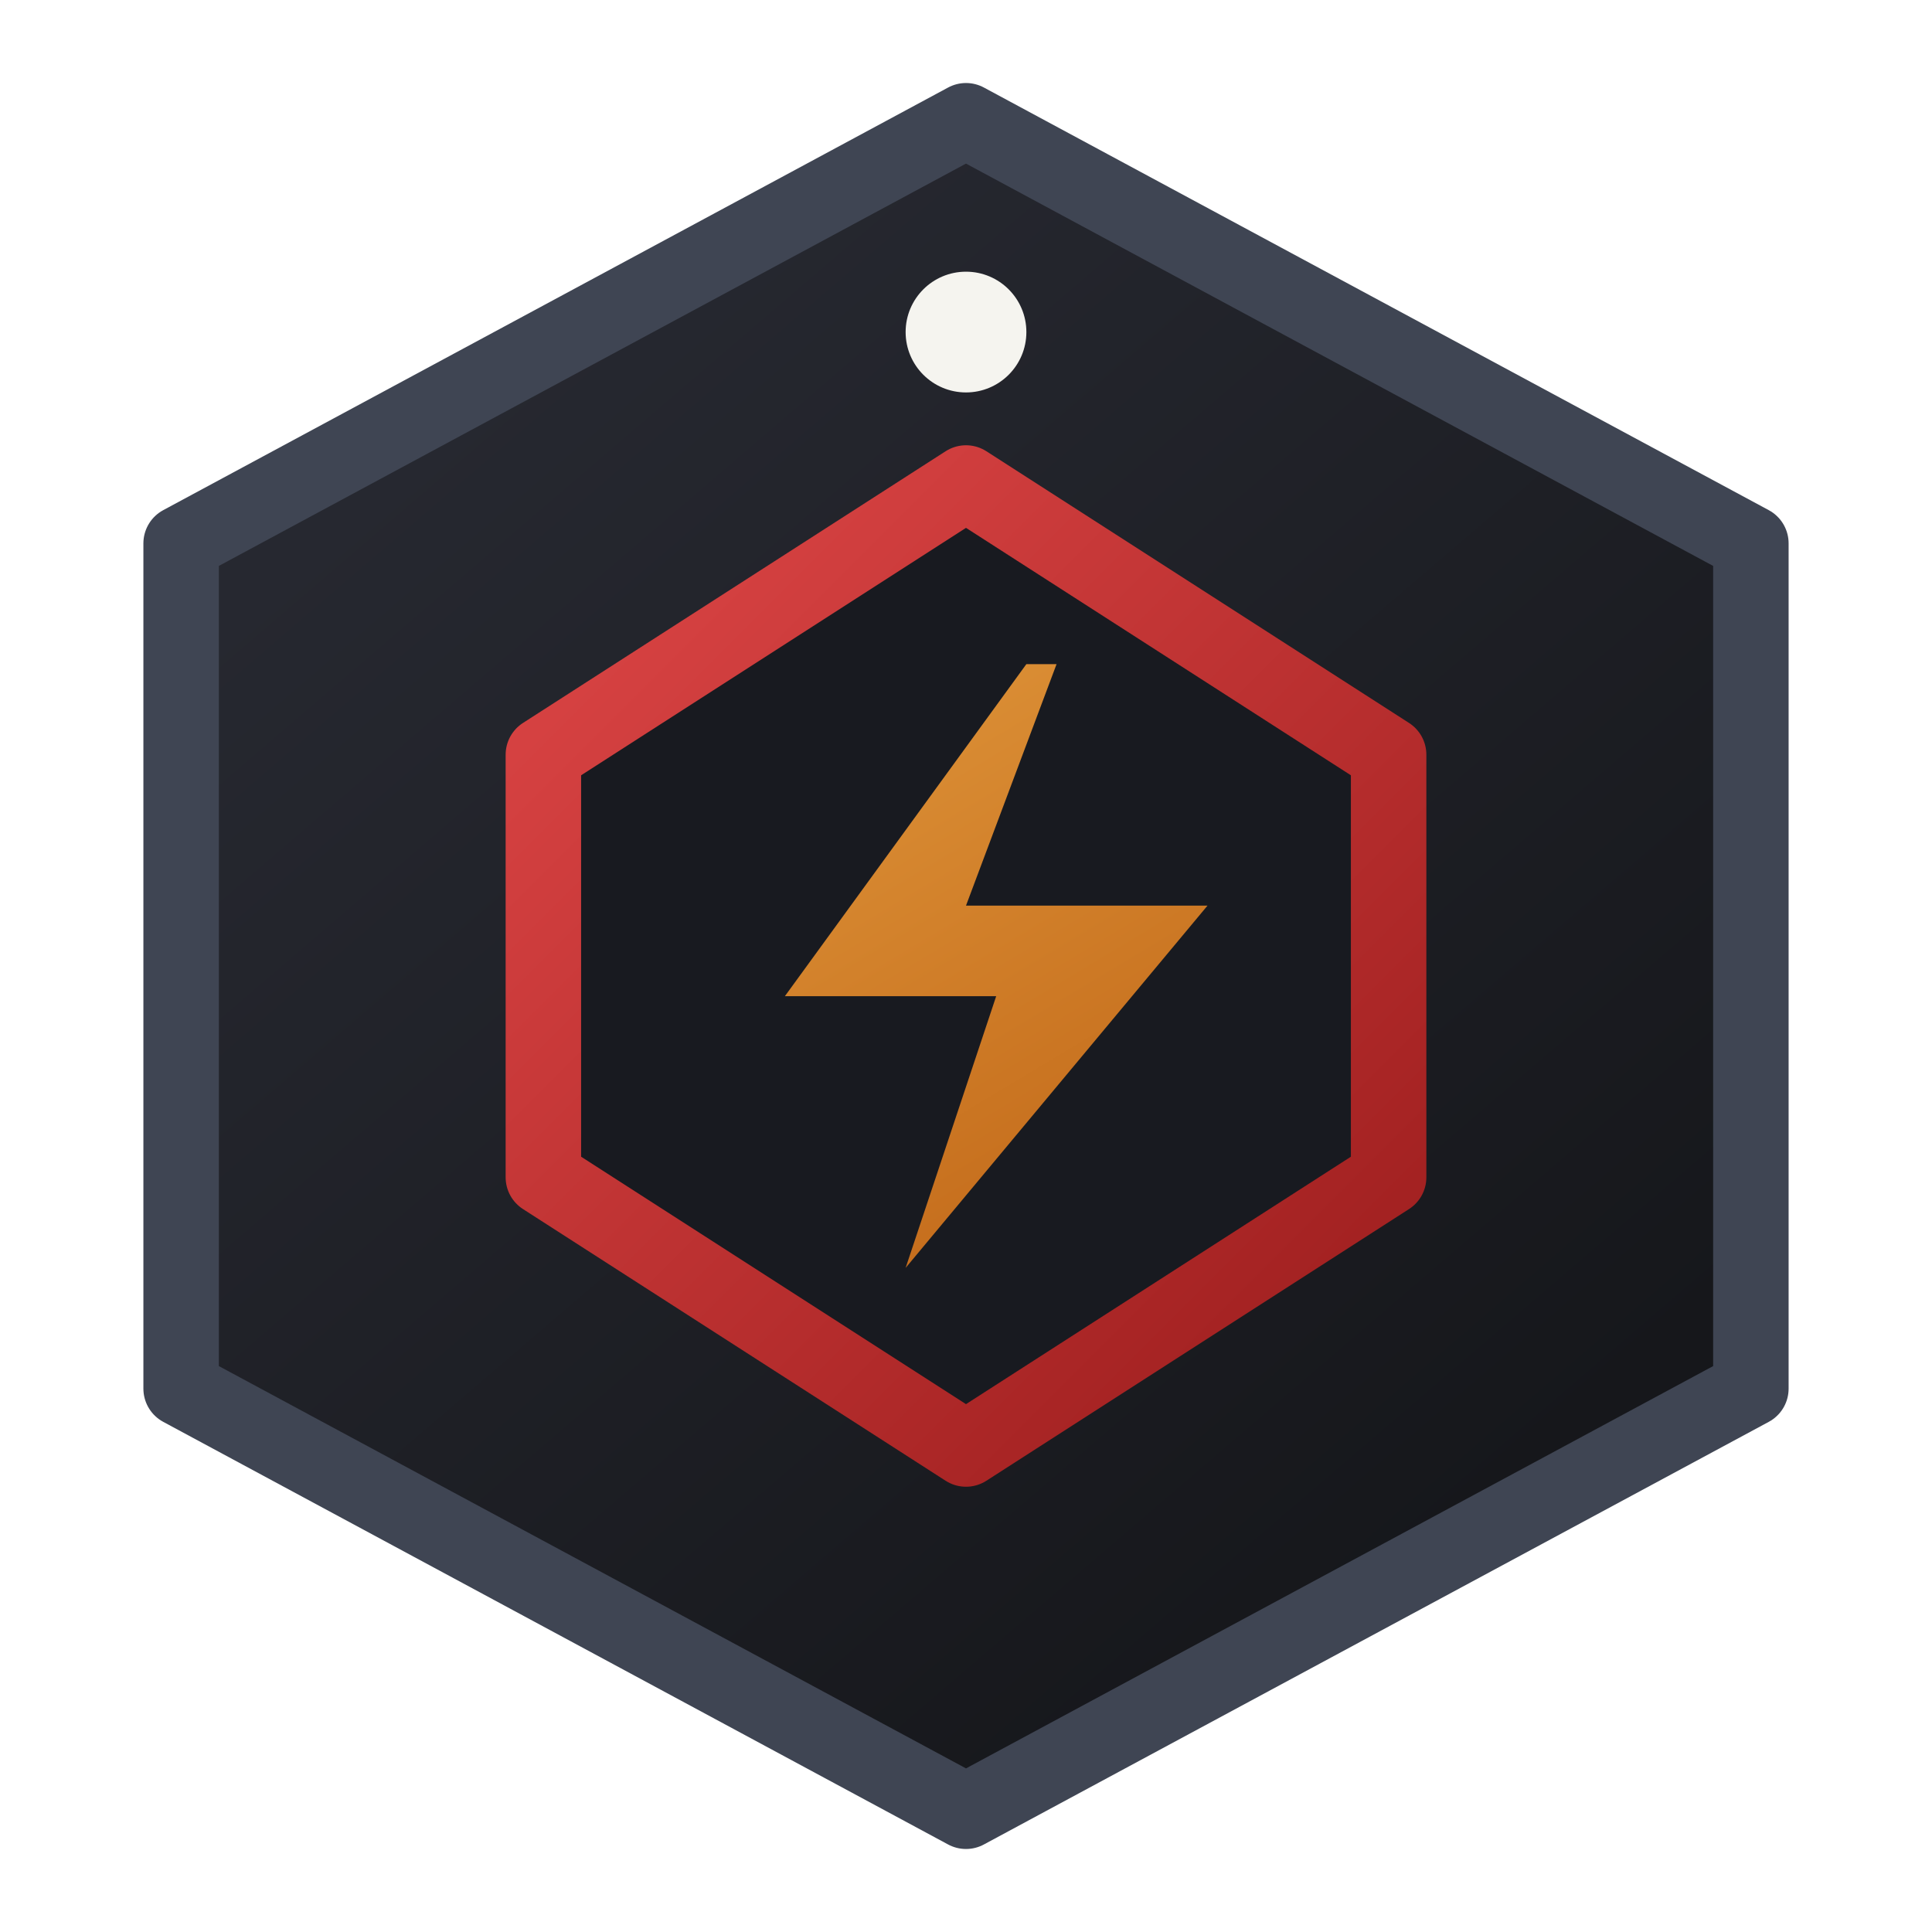
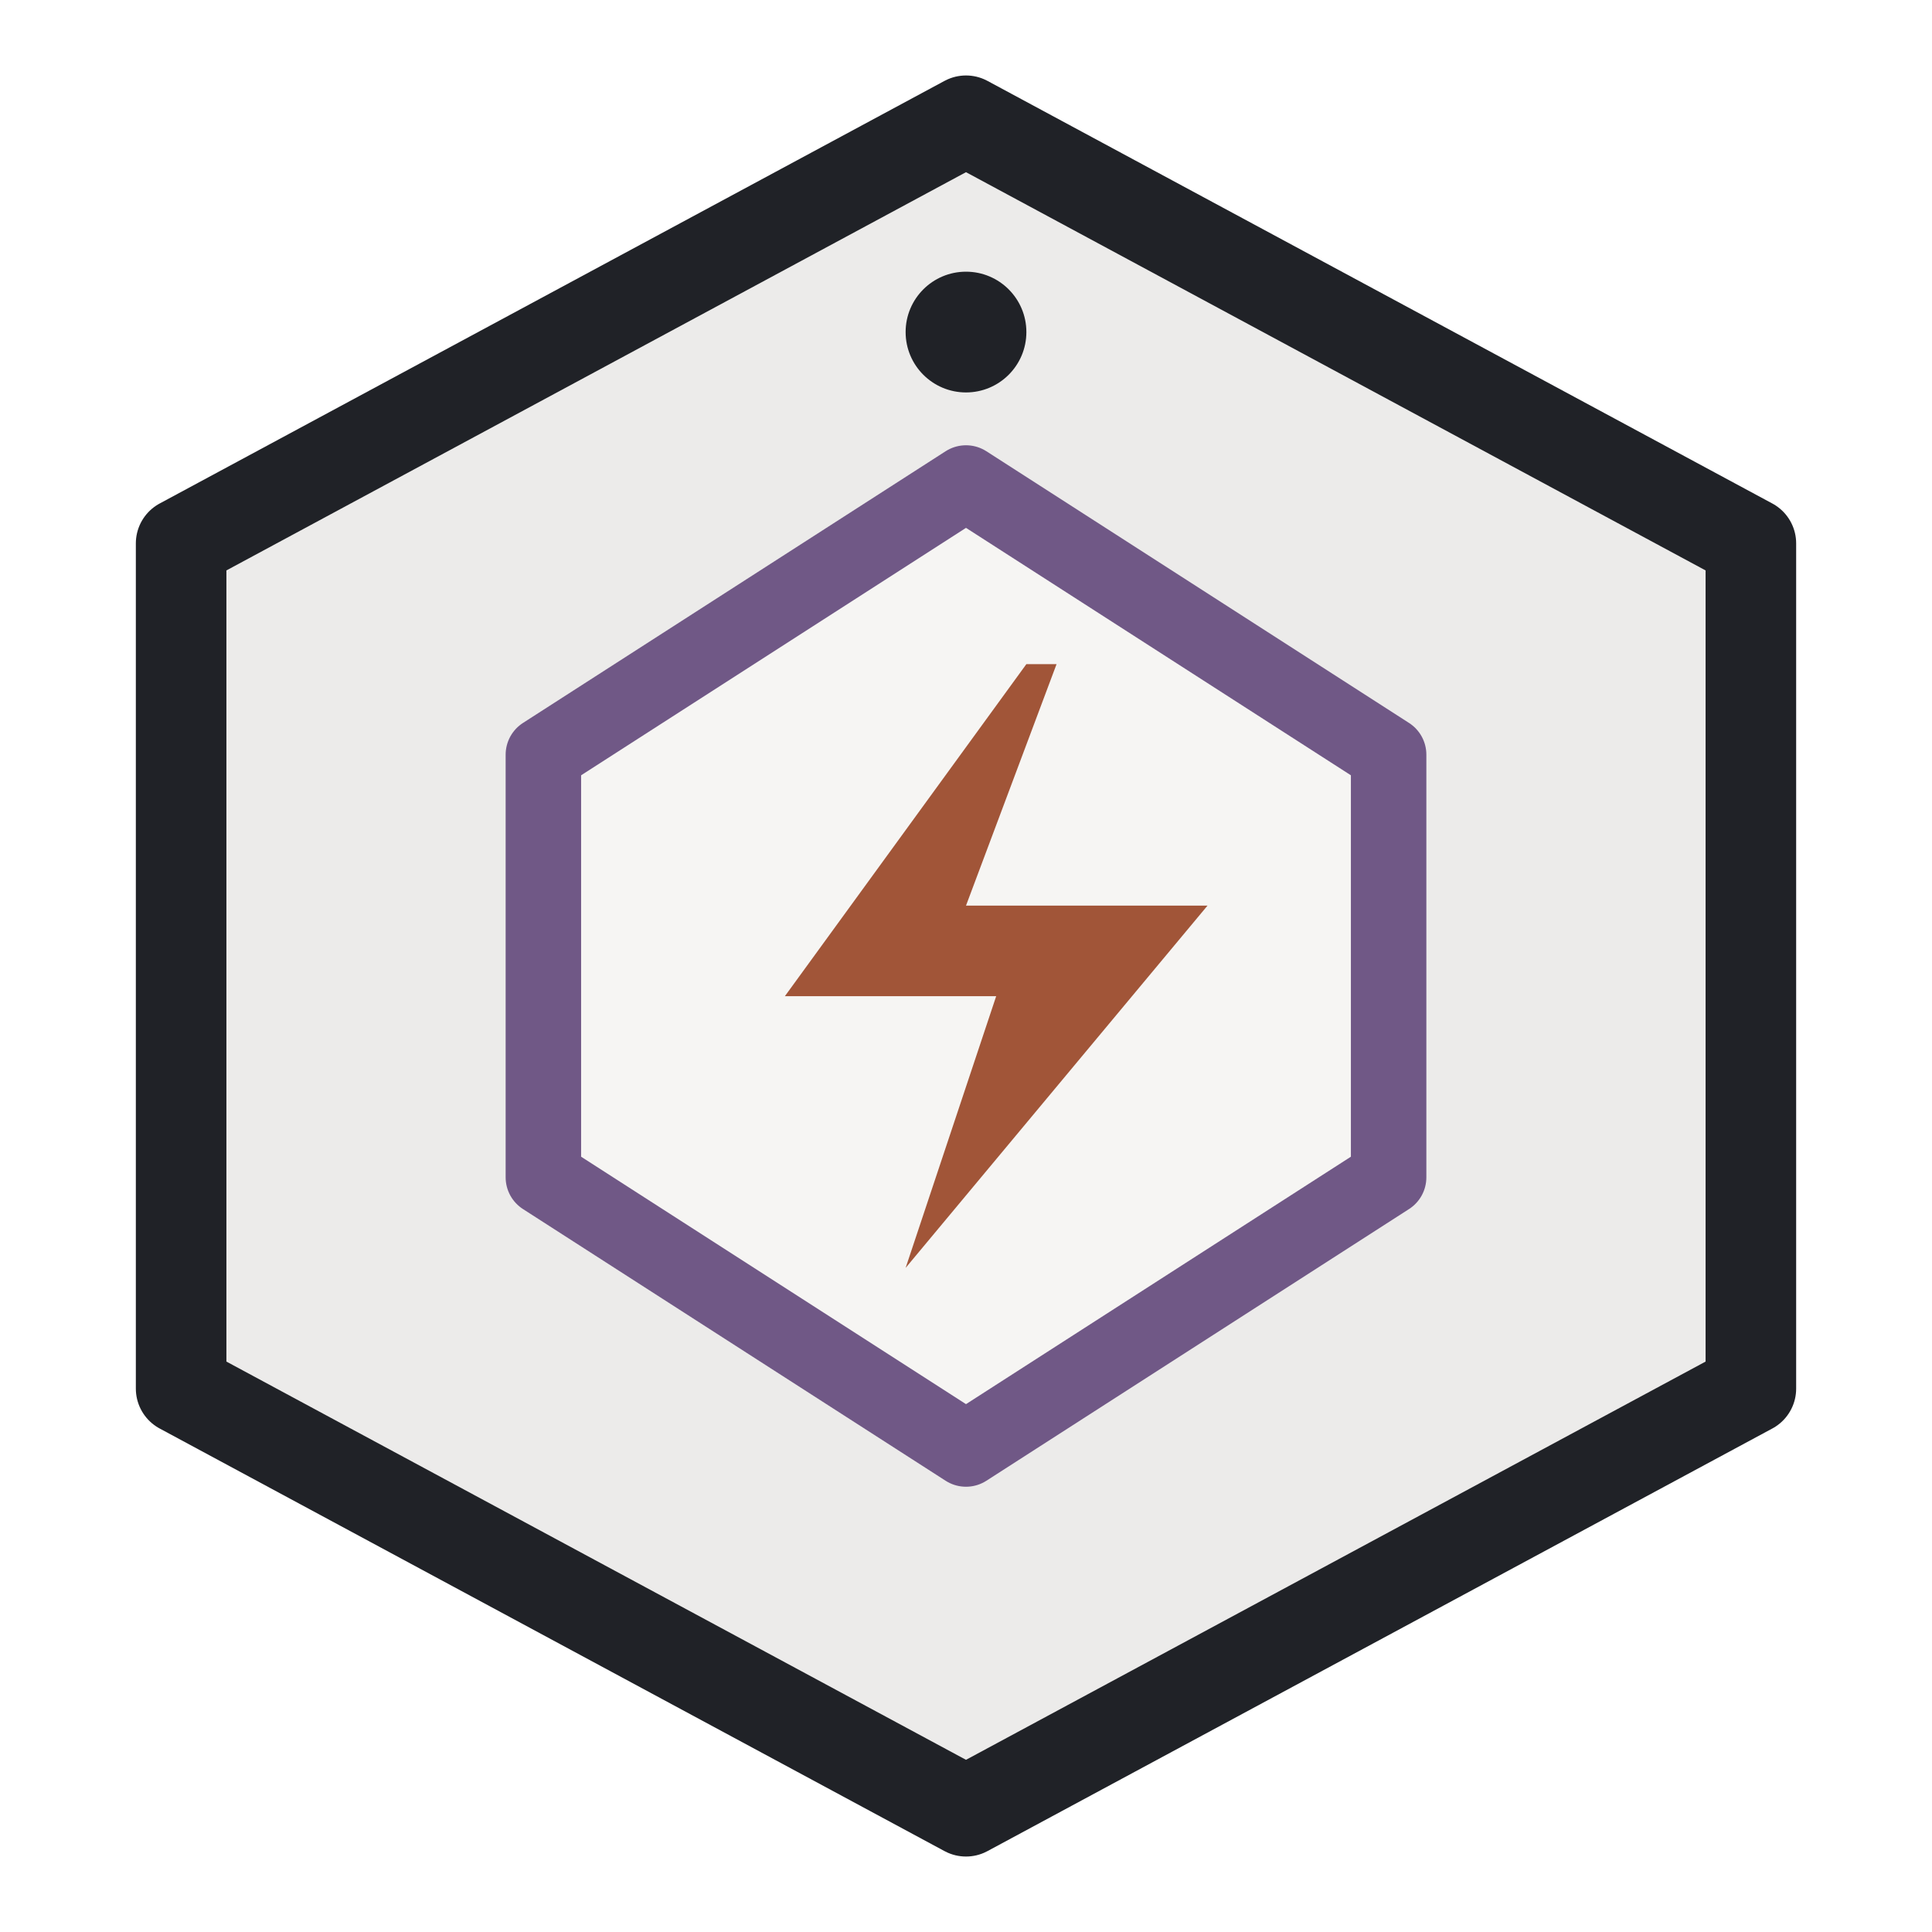
<svg xmlns="http://www.w3.org/2000/svg" viewBox="0 0 64 64" fill="none">
-   <defs>
-     <linearGradient id="iron-grad" x1="8" y1="4" x2="56" y2="60" gradientUnits="userSpaceOnUse">
-       <stop offset="0%" stop-color="#2a2c35" />
-       <stop offset="100%" stop-color="#121316" />
-     </linearGradient>
-     <linearGradient id="akkoro-grad" x1="16" y1="16" x2="48" y2="48" gradientUnits="userSpaceOnUse">
-       <stop offset="0%" stop-color="#e04848" />
-       <stop offset="100%" stop-color="#991b1b" />
-     </linearGradient>
-     <linearGradient id="raijin-gold" x1="20" y1="10" x2="44" y2="50" gradientUnits="userSpaceOnUse">
-       <stop offset="0%" stop-color="#f0af4d" />
-       <stop offset="100%" stop-color="#b45309" />
-     </linearGradient>
-   </defs>
-   <polygon points="32,4 58,18 58,46 32,60 6,46 6,18" fill="url(#iron-grad)" stroke="#3f4553" stroke-width="2.5" stroke-linejoin="round" />
-   <path d="M32 16L46 25V39L32 48L18 39V25L32 16Z" fill="#181a20" stroke="url(#akkoro-grad)" stroke-width="2.5" stroke-linejoin="round" />
-   <path d="M34 22L26 33H33L30 42L40 30H32L35 22H34Z" fill="url(#raijin-gold)" />
-   <circle cx="32" cy="11" r="2" fill="#f5f4ef" />
+   <polygon points="32,4 58,18 58,46 32,60 6,46 6,18" fill="#ecebea" stroke="#202227" stroke-width="3" stroke-linejoin="round" />
+   <path d="M32 16L46 25V39L32 48L18 39V25L32 16Z" fill="#f6f5f3" stroke="#705886" stroke-width="2.5" stroke-linejoin="round" />
+   <path d="M34 22L26 33H33L30 42L40 30H32L35 22H34Z" fill="#a15538" />
+   <circle cx="32" cy="11" r="2" fill="#202227" />
</svg>
